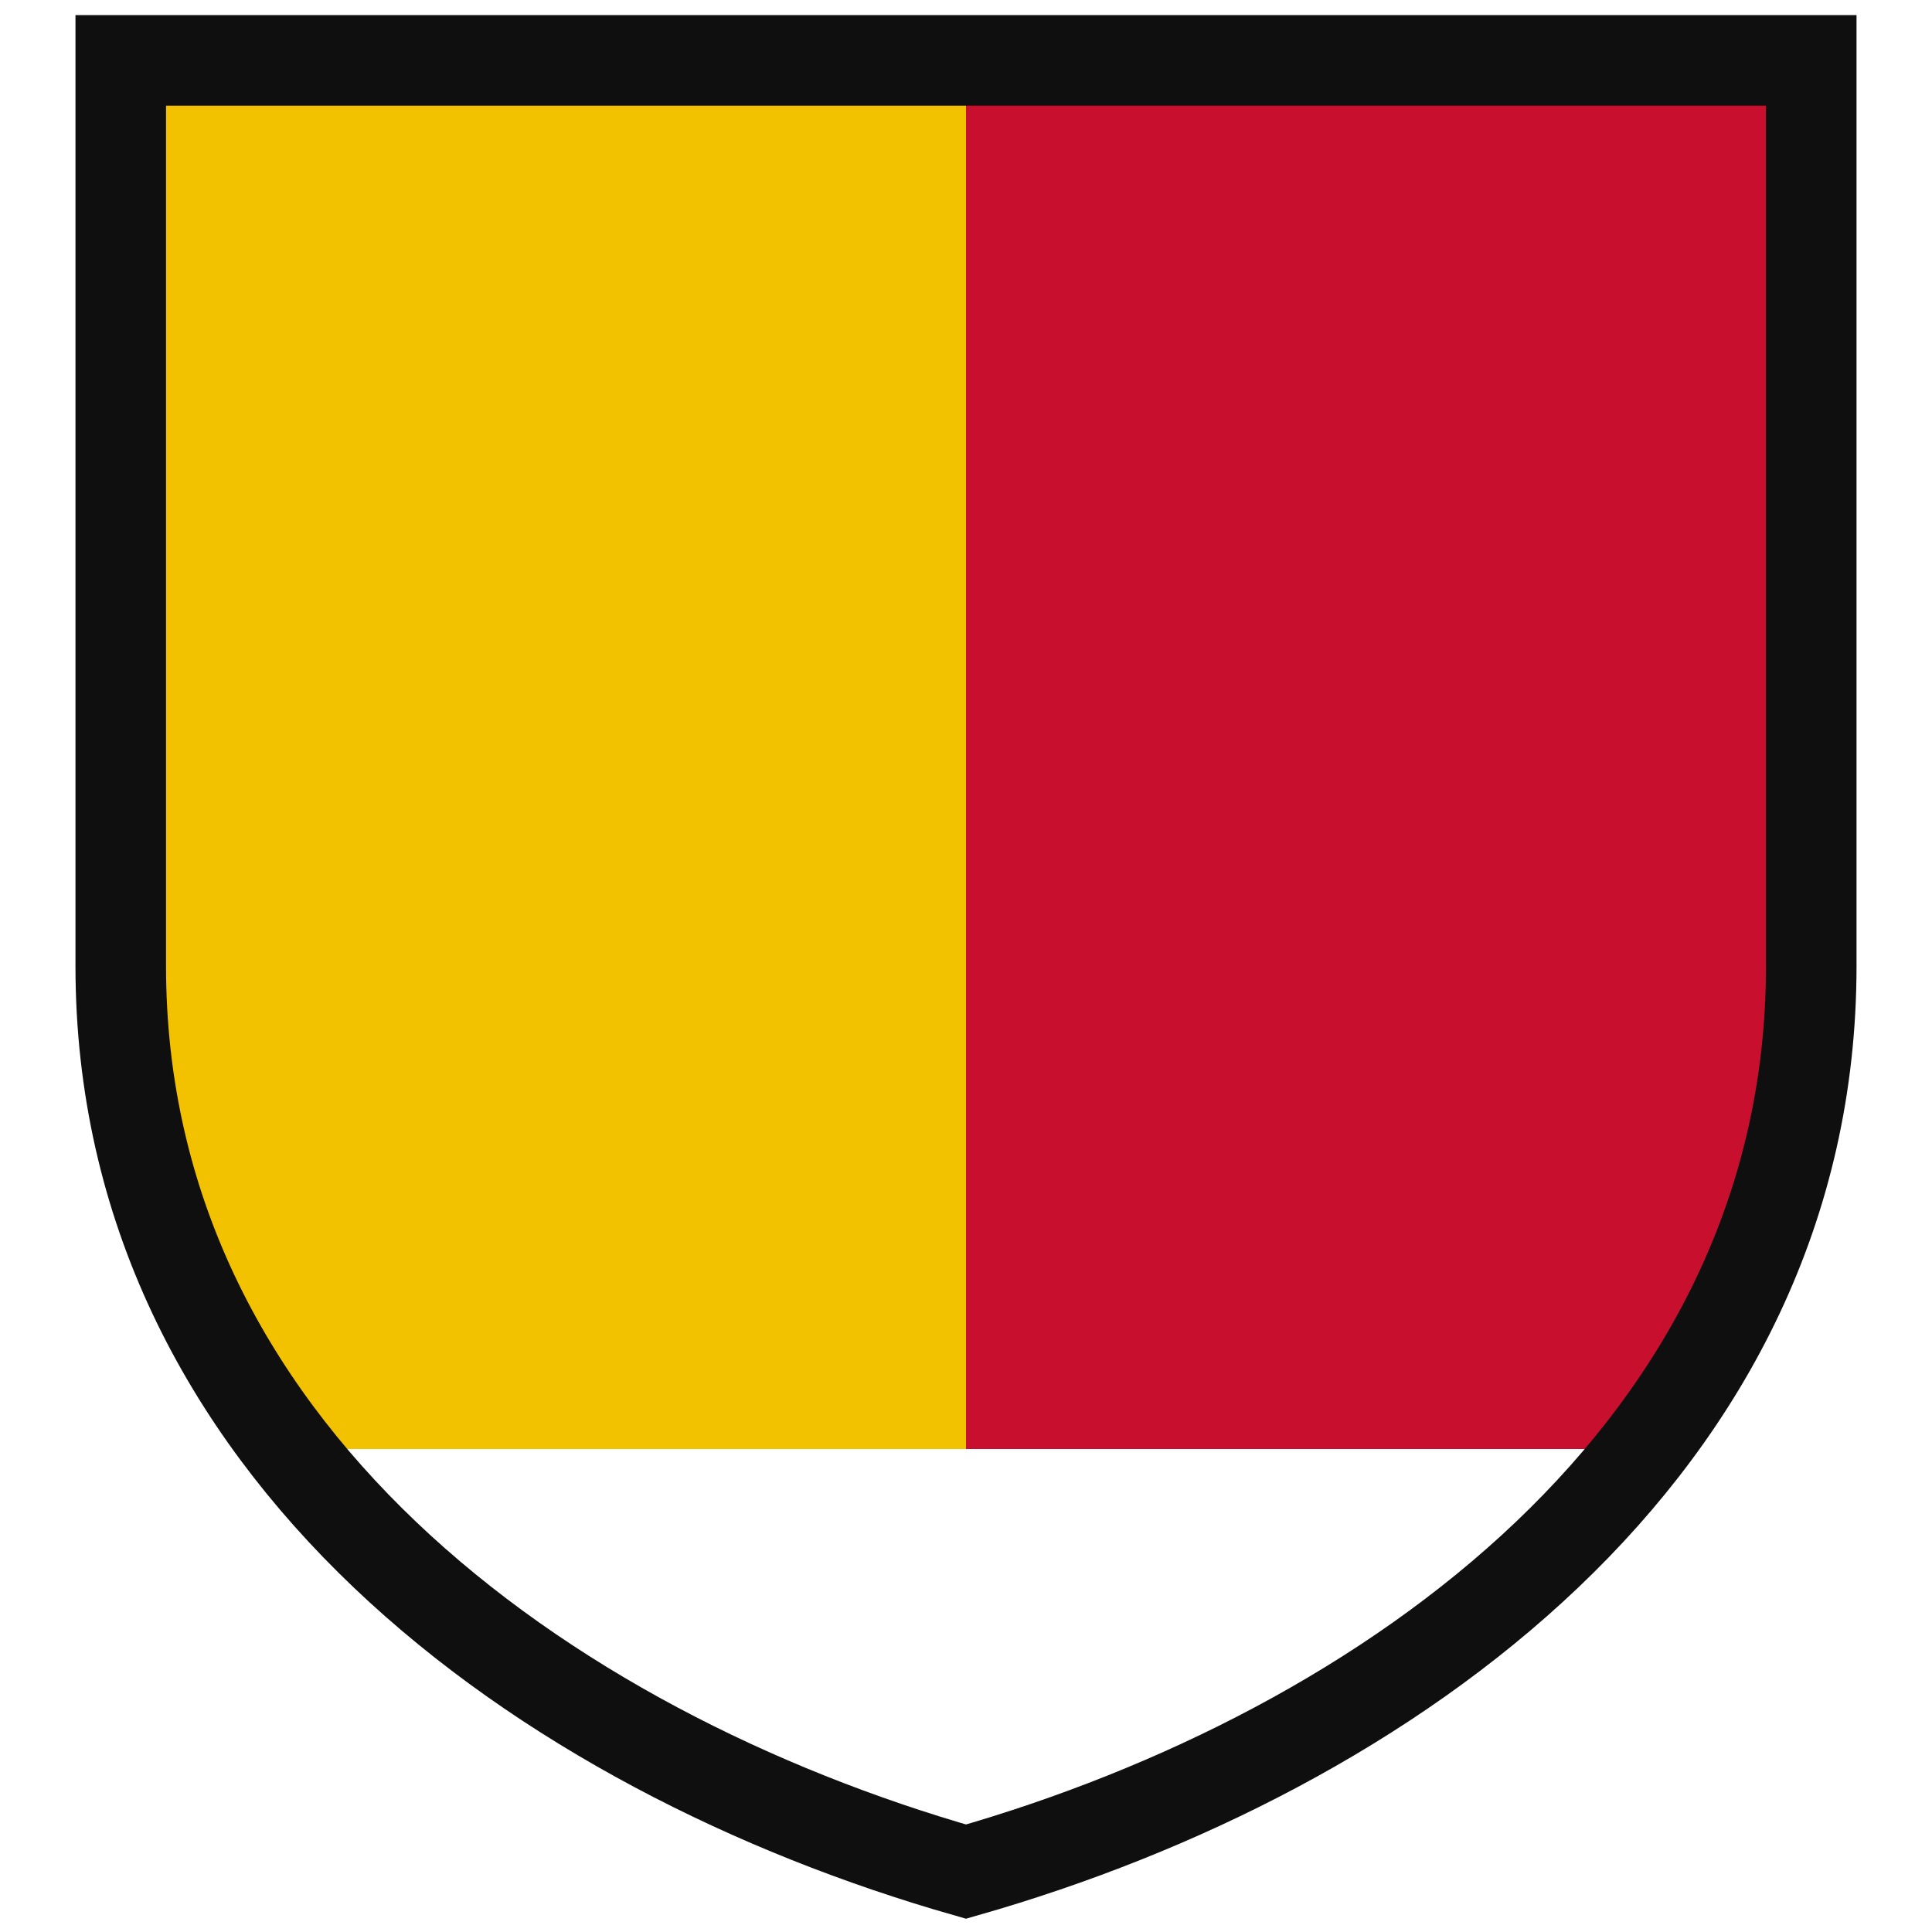
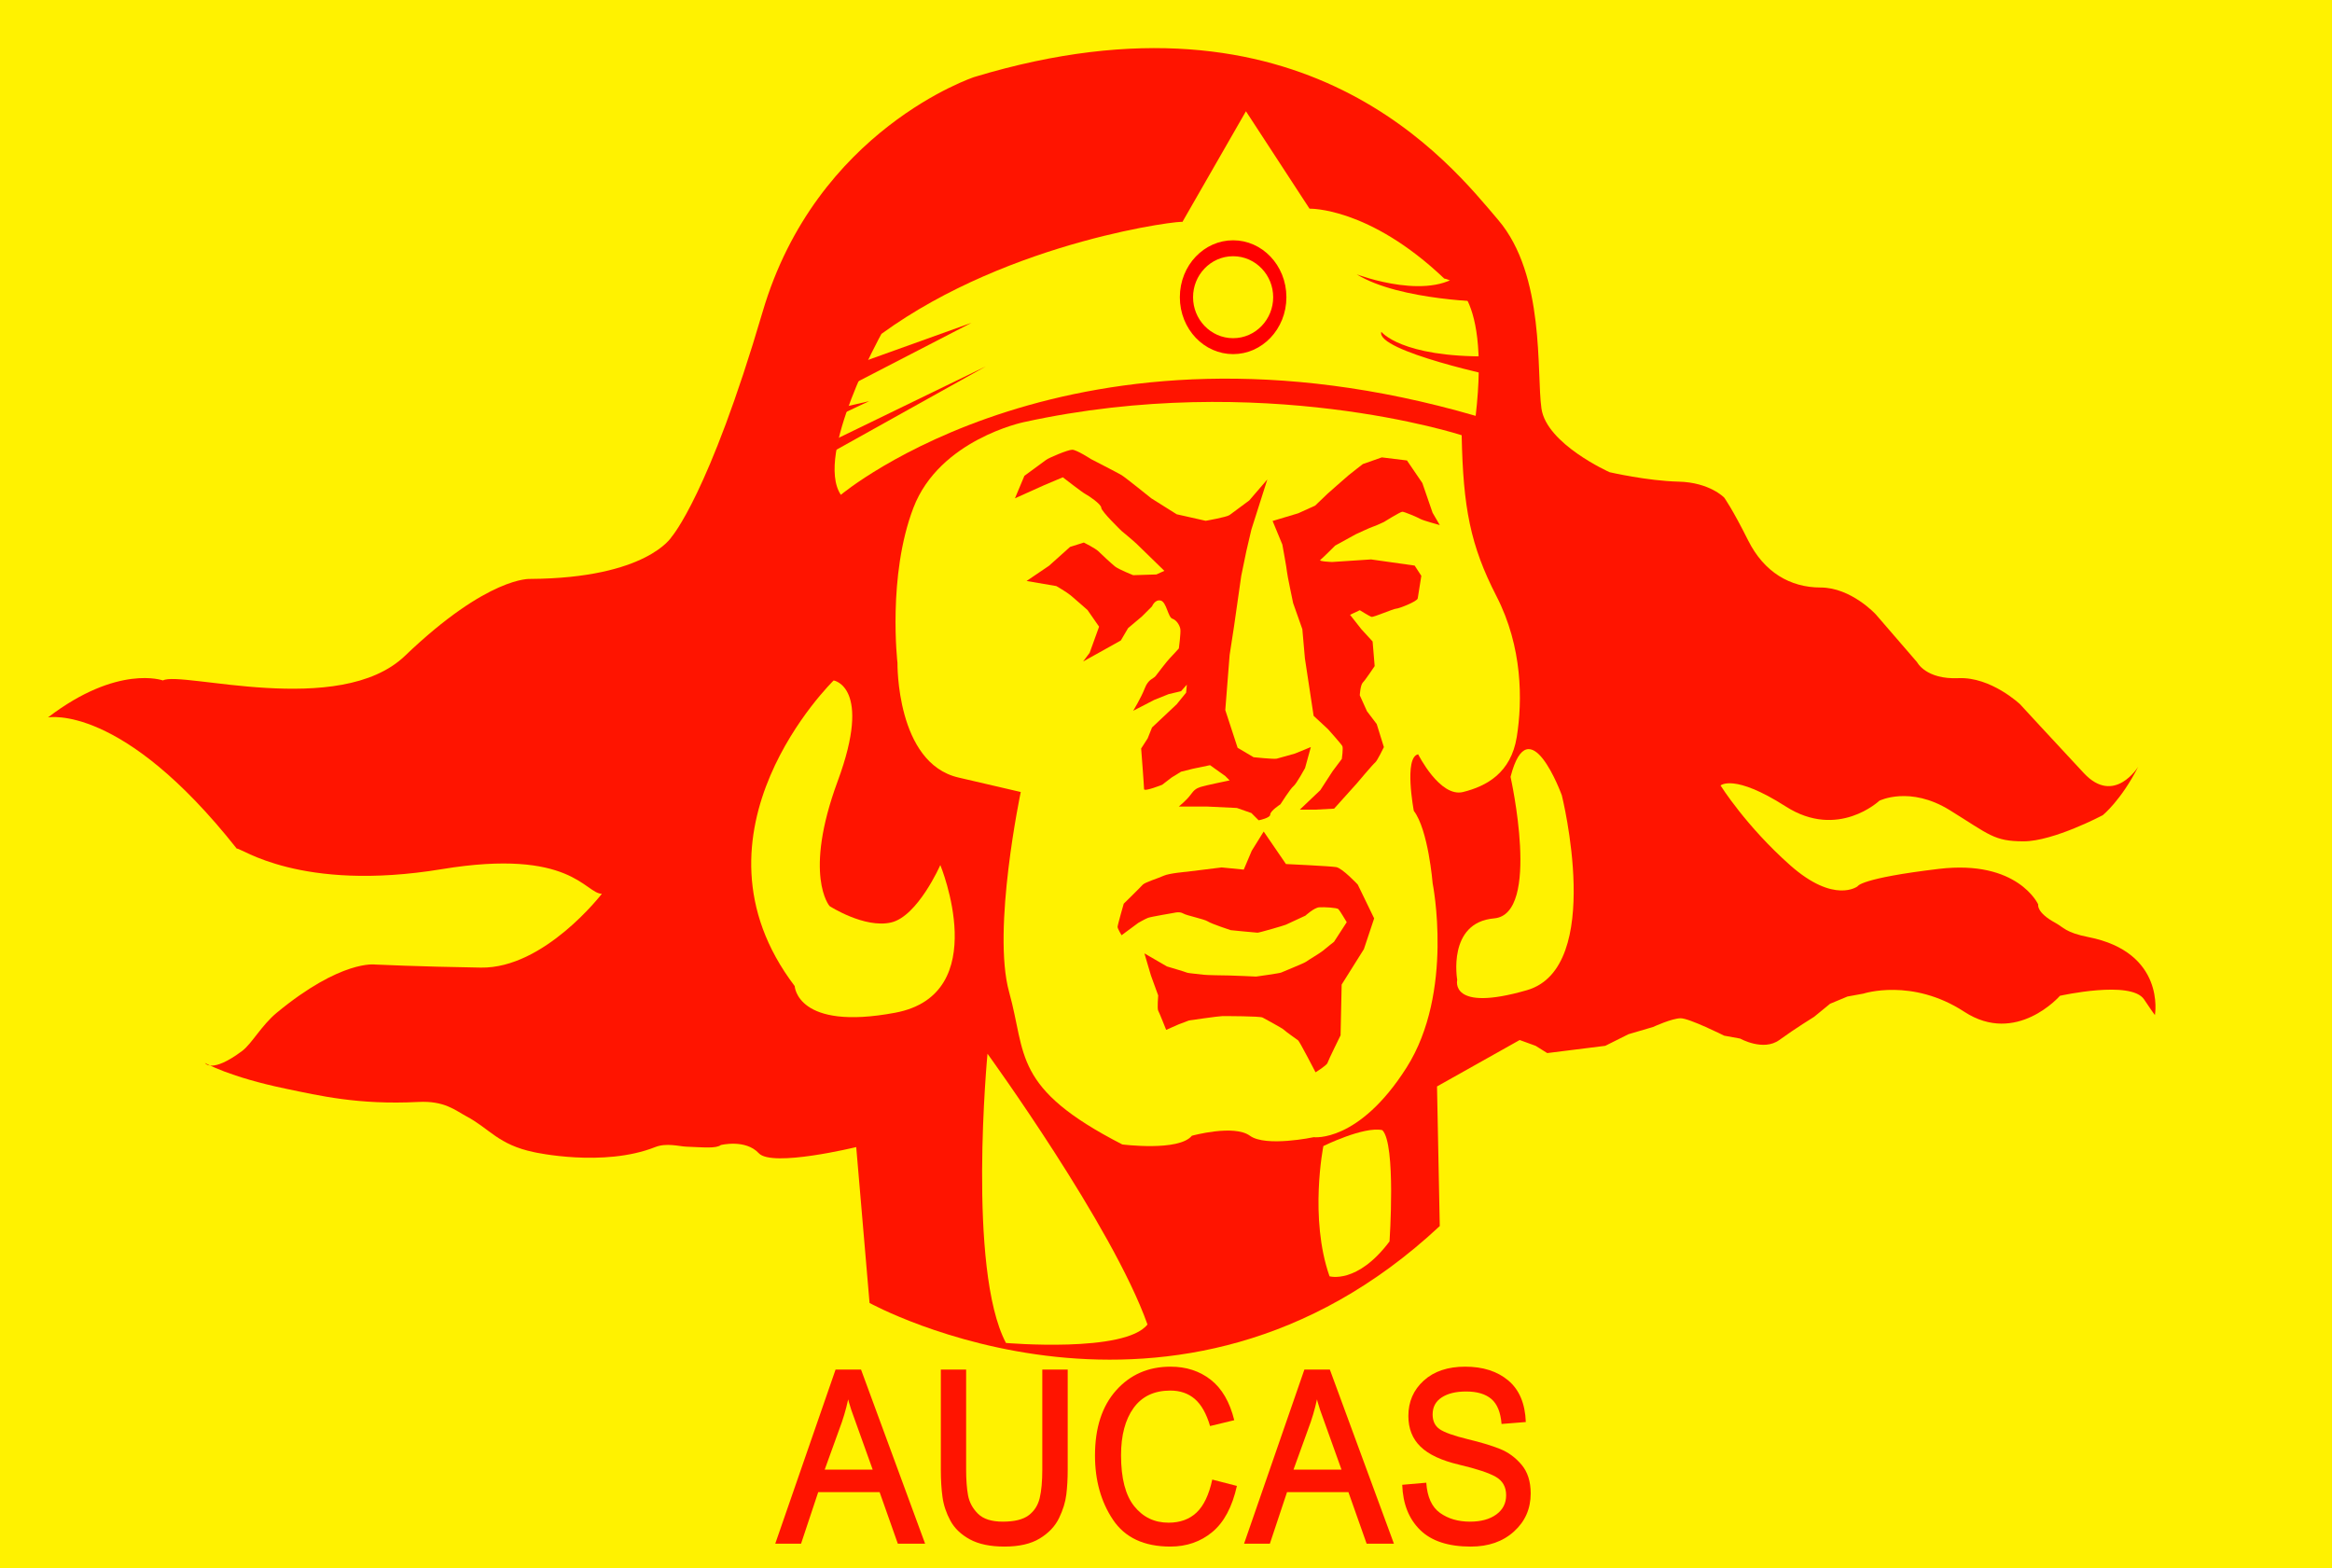
- <svg xmlns="http://www.w3.org/2000/svg" viewBox="0 0 64 64" width="64" height="64">
-   <clipPath id="c">
-     <path d="M4 2h56v30c0 16-14 26-28 30C18 58 4 48 4 32z" />
-   </clipPath>
-   <g clip-path="url(#c)">
-     <rect x="4" y="2" width="28" height="46" fill="#f2c200" />
-     <rect x="32" y="2" width="28" height="46" fill="#c8102e" />
+ <svg xmlns="http://www.w3.org/2000/svg" width="525.468" height="353.301" id="svg2" version="1.0">
+   <defs id="defs4">
+     <linearGradient id="linearGradient3176">
+       <stop style="stop-color:#ffe46f;stop-opacity:1;" offset="0" id="stop3178" />
+       <stop style="stop-color:#ffcf07;stop-opacity:1;" offset="1" id="stop3180" />
+     </linearGradient>
+     <linearGradient id="linearGradient3176-4">
+       <stop id="stop3178-0" offset="0" style="stop-color:#ffe46f;stop-opacity:1;" />
+       <stop id="stop3180-9" offset="1" style="stop-color:#ffcf07;stop-opacity:1;" />
+     </linearGradient>
+   </defs>
+   <g id="layer1" transform="translate(-1824.583,-354.6646)">
+     <rect style="fill:#fff200;fill-opacity:1;stroke:none" id="rect3845" width="536.209" height="359.475" x="1820.583" y="350.966" />
+     <g id="g3847" transform="translate(-18,8)">
+       <path id="path3030" d="m 1993.919,467.64 c 0,0 -5.546,9.301 -31.833,9.475 0,0 -9.446,-0.686 -28.251,17.332 -14.75,14.133 -50.482,3.293 -54.538,5.546 0,0 -10.168,-3.697 -25.883,8.319 0.102,0.05 16.553,-3.278 42.521,29.58 0.729,-0.365 14.168,9.906 46.218,4.622 29.178,-4.81 32.269,5.546 36.051,5.546 l 0,0 c 0,0 -12.941,16.87 -27.269,16.639 -14.328,-0.231 -23.803,-0.693 -23.803,-0.693 0,0 -7.626,-1.155 -22.185,10.861 -3.422,2.824 -5.666,7.026 -7.805,8.62 -6.962,5.189 -8.371,2.703 -8.371,2.703 0,0 5.496,3.173 18.342,5.826 7.296,1.507 16.181,3.654 29.726,2.956 5.929,-0.306 8.336,1.906 10.856,3.245 5.234,2.781 7.132,6.391 15.257,8.079 l 0,0 c 0,0 15.578,3.482 27.269,-1.155 2.536,-1.006 5.415,-0.156 6.949,-0.096 3.987,0.155 6.746,0.462 7.841,-0.366 0,0 5.546,-1.387 8.55,1.849 3.004,3.235 21.954,-1.387 21.954,-1.387 l 0,0 0,0 3.004,35.126 c 0,0 69.097,38.13 128.487,-17.332 l -0.622,-31.459 18.628,-10.458 3.595,1.307 2.615,1.634 13.072,-1.634 5.229,-2.615 5.556,-1.634 c 0,0 4.248,-1.961 6.21,-1.961 1.961,0 9.804,3.922 9.804,3.922 l 3.595,0.654 c 0,0 5.229,2.941 8.824,0.327 3.595,-2.615 7.844,-5.229 7.844,-5.229 l 3.595,-2.941 3.922,-1.634 3.595,-0.654 c 0,0 10.948,-3.595 22.714,4.085 11.765,7.68 21.57,-3.595 21.57,-3.595 0,0 16.014,-3.595 18.955,0.817 2.941,4.412 2.451,3.432 2.451,3.432 0,0 2.451,-14.053 -15.033,-17.485 -5.105,-1.002 -5.576,-2.209 -7.386,-3.185 -4.388,-2.366 -3.89,-4.168 -3.89,-4.168 0,0 -4.575,-10.131 -22.387,-8.007 -17.811,2.124 -18.302,3.922 -18.302,3.922 0,0 -5.229,4.085 -15.197,-4.739 -9.968,-8.824 -15.687,-17.975 -15.687,-17.975 0,0 2.941,-2.778 14.707,4.739 11.765,7.517 21.08,-1.307 21.08,-1.307 0,0 6.863,-3.432 15.85,2.124 8.988,5.556 9.968,7.026 16.668,7.026 6.7,0 17.811,-5.883 17.811,-5.883 0,0 4.085,-3.268 8.007,-10.948 0,0 -5.392,8.824 -12.255,1.471 -6.863,-7.353 -14.38,-15.524 -14.38,-15.524 0,0 -6.536,-6.209 -13.889,-5.883 -7.353,0.327 -9.314,-3.595 -9.314,-3.595 l -9.314,-10.785 c 0,0 -5.556,-6.046 -12.419,-6.046 -6.863,0 -12.746,-3.432 -16.341,-10.621 -3.595,-7.19 -5.393,-9.641 -5.393,-9.641 0,0 -3.268,-3.432 -10.295,-3.595 -7.026,-0.163 -15.524,-2.124 -15.524,-2.124 0,0 -14.216,-6.332 -15.36,-14.359 -1.144,-8.027 0.894,-29.999 -9.737,-42.478 -10.63,-12.479 -43.534,-54.77 -118.048,-32.219 0,0 -35.623,11.765 -47.715,52.944 -12.092,41.179 -20.498,50.683 -20.498,50.683 z" style="fill:#ff1400;fill-opacity:1;stroke:none" />
+       <path id="path3032" d="m 2032.049,458.165 c -6.008,-9.013 9.148,-36.265 9.148,-36.265 29.294,-21.305 68.724,-25.756 67.806,-25.205 l 14.328,-24.958 14.328,21.954 c 0,0 13.367,-0.428 30.361,15.75 0,0 10.542,0.889 7.076,30.931 -90.588,-26.345 -143.046,17.794 -143.046,17.794 z" style="fill:#fff200;fill-opacity:1;stroke:none" />
+       <path transform="matrix(2.05104,0,0,2.470766,2851.214,436.8625)" d="m -351.167,-9.401 c 0,2.465 -2.295,4.464 -5.127,4.464 -2.831,0 -5.127,-1.998 -5.127,-4.464 0,-2.465 2.295,-4.464 5.127,-4.464 2.831,0 5.127,1.998 5.127,4.464 z" id="path3034" style="fill:none;stroke:#ff0000;stroke-width:1.452;stroke-miterlimit:4;stroke-opacity:1;stroke-dasharray:none" />
+       <path id="path3804" d="m 2069.255,649.279 c -8.781,-16.639 -4.16,-65.168 -4.16,-65.168 0,0 28.193,38.824 36.05,61.008 -5.084,6.471 -31.891,4.16 -31.891,4.16 z" style="fill:#fff200;fill-opacity:1;stroke:none" />
+       <path id="path3806" d="m 2154.066,601.327 c -4.16,-0.924 -13.288,3.582 -13.288,3.582 0,0 -3.235,16.176 1.387,29.349 0,0 6.239,1.849 13.519,-7.857 0,0 1.502,-21.954 -1.618,-25.074 z" style="fill:#fff200;fill-opacity:1;stroke:none" />
+       <path id="path3808" d="m 2171.941,444.736 c 0,0 -45.1,-14.707 -98.698,-2.941 0,0 -18.955,3.922 -24.838,19.282 -5.883,15.36 -3.595,34.969 -3.595,34.969 0,0 -0.327,22.55 13.726,25.818 14.053,3.268 14.053,3.268 14.053,3.268 0,0 -6.536,31.047 -2.615,45.1 3.922,14.053 0.653,21.57 25.491,34.315 0,0 12.746,1.634 15.687,-1.961 0,0 9.477,-2.615 13.072,0 3.595,2.615 14.38,0.327 14.38,0.327 0,0 10.131,1.307 20.916,-15.687 10.785,-16.994 5.883,-41.505 5.883,-41.505 0,0 -0.98,-12.092 -4.248,-16.341 0,0 -2.288,-12.092 0.98,-12.746 0,0 4.902,9.804 10.131,8.497 5.229,-1.307 10.785,-4.249 12.092,-12.419 1.307,-8.17 1.307,-20.262 -4.575,-31.701 -5.883,-11.438 -7.517,-19.936 -7.843,-36.276 z" style="fill:#fff200;fill-opacity:1;stroke:none" />
+       <path id="path3810" d="m 2128.148,454.704 -4.085,4.739 c 0,0 -3.759,2.778 -4.412,3.268 -0.654,0.49 -5.392,1.307 -5.392,1.307 l -6.536,-1.471 -5.719,-3.595 c 0,0 -5.883,-4.739 -6.7,-5.229 -0.817,-0.49 -6.863,-3.595 -6.863,-3.595 0,0 -3.268,-2.124 -4.249,-2.124 -0.98,0 -5.229,1.797 -5.883,2.288 -0.654,0.49 -4.902,3.595 -4.902,3.595 l -2.124,5.066 6.536,-2.941 4.249,-1.797 c 0,0 4.412,3.432 5.066,3.758 0.654,0.327 3.595,2.288 3.595,3.105 0,0.817 4.575,5.229 4.575,5.229 0,0 2.778,2.288 3.432,2.941 0.654,0.654 6.21,6.046 6.21,6.046 l -1.798,0.817 -5.229,0.163 c 0,0 -3.268,-1.307 -4.085,-1.961 -0.817,-0.654 -3.105,-2.778 -3.758,-3.432 -0.654,-0.654 -3.268,-1.961 -3.268,-1.961 l -3.105,0.98 -4.739,4.249 -5.065,3.432 6.7,1.144 c 0,0 2.288,1.307 3.268,2.124 0.98,0.817 3.758,3.268 3.758,3.268 l 2.614,3.758 -2.124,5.883 -1.471,1.961 4.412,-2.451 4.085,-2.288 1.634,-2.778 3.105,-2.615 2.288,-2.288 c 0,0 0.654,-1.634 1.961,-1.307 1.308,0.327 1.634,3.758 2.615,4.085 0.98,0.327 1.634,1.471 1.797,2.288 0.161,0.817 -0.327,4.412 -0.327,4.412 0,0 -1.307,1.471 -1.961,2.124 -0.654,0.654 -2.778,3.432 -3.268,4.085 -0.49,0.654 -1.634,0.654 -2.451,2.778 -0.817,2.124 -2.614,5.066 -2.614,5.066 l 4.739,-2.451 3.268,-1.307 2.778,-0.654 1.307,-1.471 -0.161,1.797 -2.124,2.615 -5.556,5.229 -0.981,2.451 -1.471,2.288 c 0,0 0.654,8.497 0.654,9.151 0,0.654 4.085,-0.98 4.085,-0.98 l 2.124,-1.634 2.124,-1.307 2.614,-0.654 3.922,-0.817 3.432,2.451 0.981,0.98 c 0,0 -5.556,1.144 -6.536,1.471 -0.98,0.327 -1.471,0.654 -2.288,1.797 -0.817,1.144 -2.615,2.615 -2.615,2.615 l 6.21,0 6.863,0.327 3.268,1.144 1.634,1.634 c 0,0 2.615,-0.49 2.615,-1.307 0,-0.817 2.288,-2.288 2.288,-2.288 0,0 2.288,-3.595 2.941,-4.085 0.654,-0.49 2.615,-4.085 2.615,-4.085 l 1.307,-4.739 -3.595,1.471 c 0,0 -3.432,0.98 -4.085,1.144 -0.654,0.163 -5.229,-0.327 -5.229,-0.327 l -3.595,-2.124 -2.778,-8.497 0.981,-12.419 0.98,-6.373 1.634,-11.438 1.144,-5.556 1.144,-4.902 z" style="fill:#ff1400;fill-opacity:1;stroke:none" />
+       <path id="path3812" d="m 2167.007,464.982 -1.618,-2.773 -2.311,-6.702 -3.466,-5.084 -5.662,-0.693 -4.276,1.502 c 0,0 -2.542,1.964 -3.235,2.542 -0.694,0.578 -4.738,4.16 -4.738,4.16 l -2.773,2.658 -3.813,1.733 -5.777,1.733 2.195,5.315 c 0,0 1.04,5.662 1.04,6.124 0,0.462 1.386,7.048 1.386,7.048 l 2.08,5.893 0.578,6.586 1.964,12.941 3.236,3.004 c 0,0 3.004,3.351 3.235,3.813 0.23,0.462 -0.114,2.889 -0.114,2.889 l -2.08,2.773 -2.773,4.275 -4.622,4.391 3.466,0 4.275,-0.231 5.085,-5.662 c 0,0 3.697,-4.391 4.16,-4.737 0.462,-0.347 1.964,-3.466 1.964,-3.466 l -1.618,-5.2 -2.195,-2.889 -1.617,-3.582 c 0,0 0.114,-2.311 0.693,-2.889 0.578,-0.578 2.658,-3.697 2.658,-3.697 l -0.462,-5.546 -2.542,-2.773 -2.542,-3.235 2.196,-1.04 c 0,0 2.195,1.387 2.657,1.502 0.462,0.116 4.968,-1.849 5.546,-1.849 0.578,0 4.738,-1.618 4.853,-2.311 0.114,-0.693 0.809,-5.084 0.809,-5.084 l -1.502,-2.311 -9.822,-1.387 -8.782,0.578 c 0,0 -3.119,-0.116 -2.657,-0.462 0.462,-0.347 3.351,-3.235 3.351,-3.235 l 4.622,-2.542 c 0,0 3.466,-1.618 3.929,-1.733 0.462,-0.116 2.426,-1.04 2.426,-1.04 0,0 3.698,-2.311 4.16,-2.311 0.462,0 3.466,1.271 4.044,1.618 0.578,0.347 4.391,1.387 4.391,1.387 z" style="fill:#ff1400;fill-opacity:1;stroke:none" />
+       <path id="path3814" d="m 2127.331,534.038 -2.696,4.33 -1.797,4.249 -4.984,-0.49 -7.925,0.98 c 0,0 -3.922,0.327 -5.147,0.899 -1.225,0.572 -4.249,1.471 -4.739,2.043 -0.49,0.572 -4.249,4.249 -4.249,4.249 0,0 -1.389,4.821 -1.389,5.229 0,0.409 0.899,1.879 0.899,1.879 l 3.759,-2.778 c 0,0 1.552,-0.899 2.206,-1.144 0.654,-0.245 5.964,-1.144 5.964,-1.144 0,0 1.144,-0.327 1.961,0.163 0.817,0.49 4.657,1.226 5.556,1.797 0.899,0.572 5.147,1.961 5.147,1.961 0,0 5.637,0.572 6.046,0.572 0.408,0 6.046,-1.634 6.373,-1.797 0.327,-0.163 4.412,-2.043 4.412,-2.043 0,0 1.961,-1.797 3.105,-1.879 1.144,-0.082 4.003,0.082 4.33,0.409 0.327,0.327 1.879,2.941 1.879,2.941 l -2.86,4.412 c 0,0 -1.961,1.552 -2.533,2.043 -0.572,0.49 -3.35,2.124 -3.758,2.451 -0.409,0.327 -5.311,2.288 -5.638,2.451 -0.327,0.163 -5.637,0.899 -5.637,0.899 0,0 -5.229,-0.245 -6.046,-0.245 -0.817,0 -5.311,-0.082 -5.719,-0.163 -0.409,-0.082 -3.513,-0.327 -3.84,-0.49 -0.327,-0.163 -4.493,-1.389 -4.493,-1.389 l -5.066,-2.941 1.471,4.984 1.634,4.494 c 0,0 -0.246,3.023 0,3.432 0.245,0.408 1.797,4.33 1.797,4.33 l 2.778,-1.226 2.369,-0.899 c 0,0 6.7,-0.98 7.517,-0.98 0.817,0 8.497,0 9.069,0.327 0.572,0.327 4.412,2.369 4.821,2.778 0.409,0.409 2.86,2.124 3.187,2.369 0.327,0.245 3.921,7.19 3.921,7.19 0,0 2.533,-1.552 2.696,-2.124 0.161,-0.572 2.941,-6.209 2.941,-6.209 l 0.246,-11.438 5.009,-7.978 2.311,-6.933 -3.697,-7.626 c 0,0 -3.466,-3.697 -4.853,-3.929 -1.387,-0.231 -11.323,-0.693 -11.323,-0.693 z" style="fill:#ff1400;fill-opacity:1;stroke:none" />
+       <path id="path3816" d="m 2030.432,499.993 c 0,0 -35.126,34.202 -8.782,68.866 0,0 0.462,10.168 22.647,6.008 22.185,-4.16 10.168,-33.277 10.168,-33.277 0,0 -5.084,11.555 -11.093,12.941 -6.008,1.387 -13.866,-3.697 -13.866,-3.697 0,0 -6.008,-6.933 1.849,-28.193 7.857,-21.261 -0.924,-22.647 -0.924,-22.647 z" style="fill:#fff200;fill-opacity:1;stroke:none" />
+       <path id="path3818" d="m 2182.953,521.716 c 0,0 6.933,30.966 -3.697,31.891 -10.63,0.924 -8.319,13.866 -8.319,13.866 0,0 -1.849,7.395 15.714,2.311 17.563,-5.084 7.857,-43.908 7.857,-43.908 0,0 -7.395,-20.336 -11.555,-4.16 z" style="fill:#fff200;fill-opacity:1;stroke:none" />
+       <path id="path3820" d="m 2061.478,419.408 -27.779,9.968 -1.307,5.066 z" style="fill:#ff1400;fill-opacity:1;stroke:none" />
+       <path id="path3822" d="m 2064.746,429.212 -45.1,21.897 5.556,0.163 z" style="fill:#ff1400;fill-opacity:1;stroke:none" />
+       <path id="path3824" d="m 2030.921,438.69 c 0.654,0 7.517,-1.634 7.517,-1.634 l -10.785,5.066 z" style="fill:#ff1400;fill-opacity:1;stroke:none" />
+       <path id="path3826" d="m 2148.289,408.48 c 0,0 17.563,6.702 24.496,-1.155 6.933,-7.857 5.546,7.395 5.546,7.395 0,0 -20.336,-0.231 -30.042,-6.239 z" style="fill:#ff1400;fill-opacity:1;stroke:none" />
+       <path id="path3828" d="m 2153.835,421.422 c 0,0 4.391,5.777 24.265,5.546 19.874,-0.231 3.004,4.853 3.004,4.853 0,0 -28.655,-6.008 -27.269,-10.399 z" style="fill:#ff1400;fill-opacity:1;stroke:none" />
+     </g>
+     <g transform="matrix(1.3336,0,0,1.455203,50.69862,42.85325)" style="font-size:37.38px;font-style:normal;font-variant:normal;font-weight:normal;font-stretch:normal;text-align:center;line-height:125%;letter-spacing:0px;word-spacing:0px;text-anchor:middle;fill:#ff1400;fill-opacity:1;stroke:none;font-family:MS Reference Sans Serif;-inkscape-font-specification:MS Reference Sans Serif" id="text3830">
+       <path d="m 1486.457,453.31 -4.61,0 -3.078,-7.982 -10.374,0 -2.899,7.982 -4.36,0 10.193,-26.965 4.301,0 z m -8.857,-11.468 c -2.148,-5.457 -3.355,-8.542 -3.622,-9.257 -0.267,-0.714 -0.547,-1.639 -0.841,-2.773 l 0.562,0 c -0.3,1.585 -0.734,3.142 -1.304,4.67 l -2.904,7.359 z" style="font-weight:bold;fill:#ff1400;font-family:DokChampa;-inkscape-font-specification:DokChampa Bold" id="path3835" />
+       <path d="m 1510.549,441.886 c 0,1.354 -0.077,2.618 -0.23,3.794 -0.153,1.176 -0.563,2.395 -1.229,3.659 -0.666,1.264 -1.75,2.316 -3.251,3.157 -1.501,0.841 -3.489,1.262 -5.964,1.262 -2.413,0 -4.367,-0.374 -5.862,-1.121 -1.495,-0.747 -2.591,-1.713 -3.289,-2.896 -0.698,-1.184 -1.141,-2.4 -1.329,-3.649 -0.188,-1.249 -0.282,-2.651 -0.282,-4.206 l 0,-15.54 4.276,0 0,15.487 c 0,1.571 0.107,2.897 0.322,3.978 0.215,1.081 0.772,2.032 1.671,2.854 0.899,0.821 2.302,1.232 4.208,1.232 1.952,10e-6 3.404,-0.326 4.354,-0.978 0.951,-0.652 1.574,-1.538 1.87,-2.658 0.296,-1.12 0.444,-2.596 0.444,-4.428 l 0,-15.487 4.293,0 z" style="font-weight:bold;fill:#ff1400;font-family:DokChampa;-inkscape-font-specification:DokChampa Bold" id="path3837" />
+       <path d="m 1539.138,444.366 c -0.794,3.253 -2.178,5.631 -4.153,7.135 -1.975,1.504 -4.339,2.256 -7.094,2.256 -4.44,0 -7.671,-1.387 -9.695,-4.161 -2.024,-2.774 -3.035,-6.09 -3.035,-9.948 0,-4.277 1.192,-7.638 3.575,-10.083 2.383,-2.445 5.447,-3.667 9.193,-3.667 2.644,3e-5 4.909,0.676 6.793,2.027 1.884,1.351 3.208,3.439 3.97,6.262 l -4.086,0.906 c -0.624,-1.932 -1.486,-3.33 -2.587,-4.196 -1.101,-0.865 -2.477,-1.298 -4.126,-1.298 -2.726,2e-5 -4.795,0.898 -6.21,2.694 -1.414,1.796 -2.121,4.236 -2.121,7.32 0,3.567 0.743,6.199 2.23,7.897 1.487,1.698 3.419,2.547 5.797,2.547 1.946,0 3.525,-0.524 4.736,-1.573 1.211,-1.048 2.095,-2.749 2.65,-5.102 z" style="font-weight:bold;fill:#ff1400;font-family:DokChampa;-inkscape-font-specification:DokChampa Bold" id="path3839" />
+       <path d="m 1565.669,453.31 -4.61,0 -3.078,-7.982 -10.374,0 -2.899,7.982 -4.36,0 10.193,-26.965 4.301,0 z m -8.857,-11.468 c -2.148,-5.457 -3.355,-8.542 -3.622,-9.257 -0.267,-0.714 -0.547,-1.639 -0.841,-2.773 l 0.562,0 c -0.3,1.585 -0.734,3.142 -1.304,4.67 l -2.904,7.359 z" style="font-weight:bold;fill:#ff1400;font-family:DokChampa;-inkscape-font-specification:DokChampa Bold" id="path3841" />
+       <path d="m 1583.854,434.771 c -0.155,-1.793 -0.725,-3.08 -1.71,-3.859 -0.985,-0.779 -2.415,-1.169 -4.29,-1.169 -1.713,3e-5 -3.083,0.306 -4.108,0.917 -1.026,0.611 -1.538,1.49 -1.538,2.637 0,1.012 0.392,1.77 1.175,2.272 0.784,0.503 2.374,1.023 4.77,1.562 2.203,0.484 4.008,0.983 5.413,1.497 1.406,0.513 2.626,1.328 3.66,2.445 1.034,1.117 1.551,2.605 1.551,4.464 -10e-5,2.361 -0.939,4.322 -2.817,5.882 -1.878,1.56 -4.312,2.34 -7.302,2.34 -3.798,0 -6.651,-0.857 -8.558,-2.572 -1.908,-1.715 -2.917,-4.046 -3.028,-6.996 l 4.063,-0.325 c 0.165,2.213 0.938,3.771 2.319,4.675 1.381,0.904 3.068,1.356 5.061,1.356 1.858,10e-6 3.341,-0.37 4.45,-1.109 1.109,-0.739 1.663,-1.733 1.663,-2.982 0,-1.29 -0.584,-2.24 -1.752,-2.852 -1.168,-0.611 -3.237,-1.238 -6.207,-1.881 -2.97,-0.642 -5.139,-1.572 -6.507,-2.789 -1.368,-1.217 -2.052,-2.802 -2.052,-4.756 0,-2.205 0.865,-4.029 2.594,-5.469 1.729,-1.441 4.065,-2.161 7.006,-2.161 3.005,3e-5 5.434,0.715 7.288,2.144 1.854,1.429 2.839,3.572 2.956,6.429 z" style="font-weight:bold;fill:#ff1400;font-family:DokChampa;-inkscape-font-specification:DokChampa Bold" id="path3843" />
+     </g>
  </g>
-   <path d="M4 2h56v30c0 16-14 26-28 30C18 58 4 48 4 32z" fill="none" stroke="#0f0f10" stroke-width="3" />
</svg>
